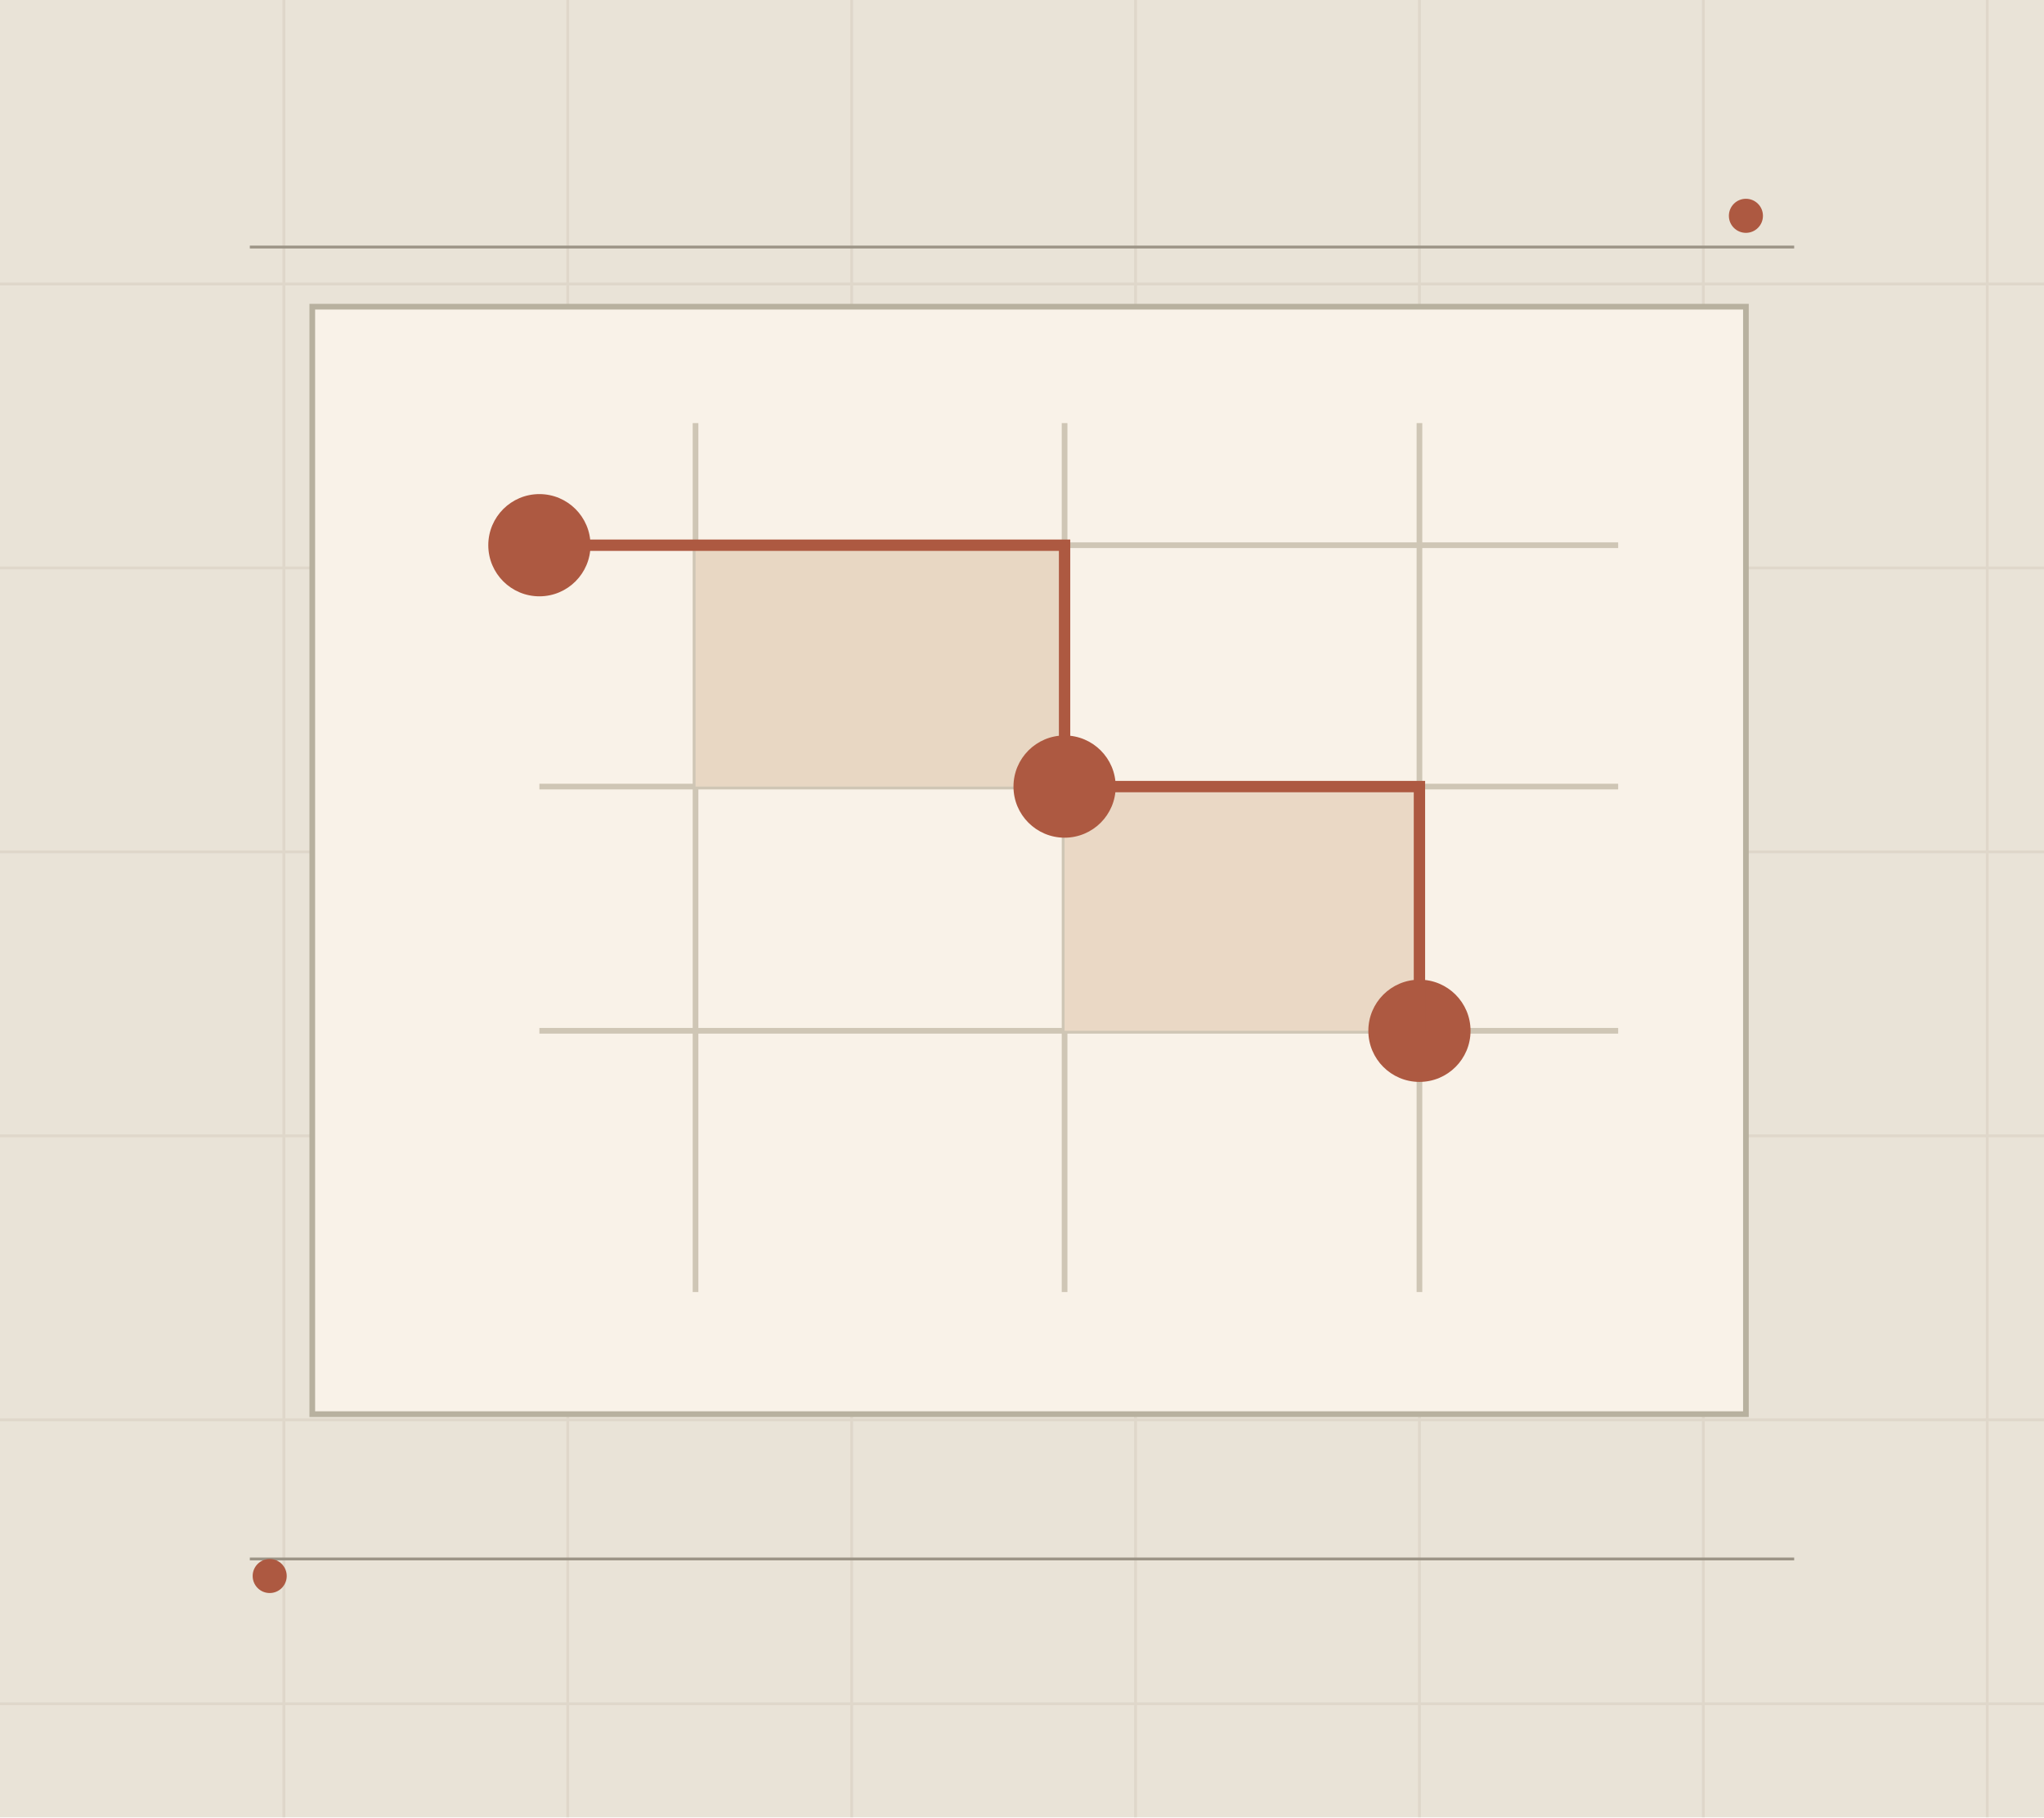
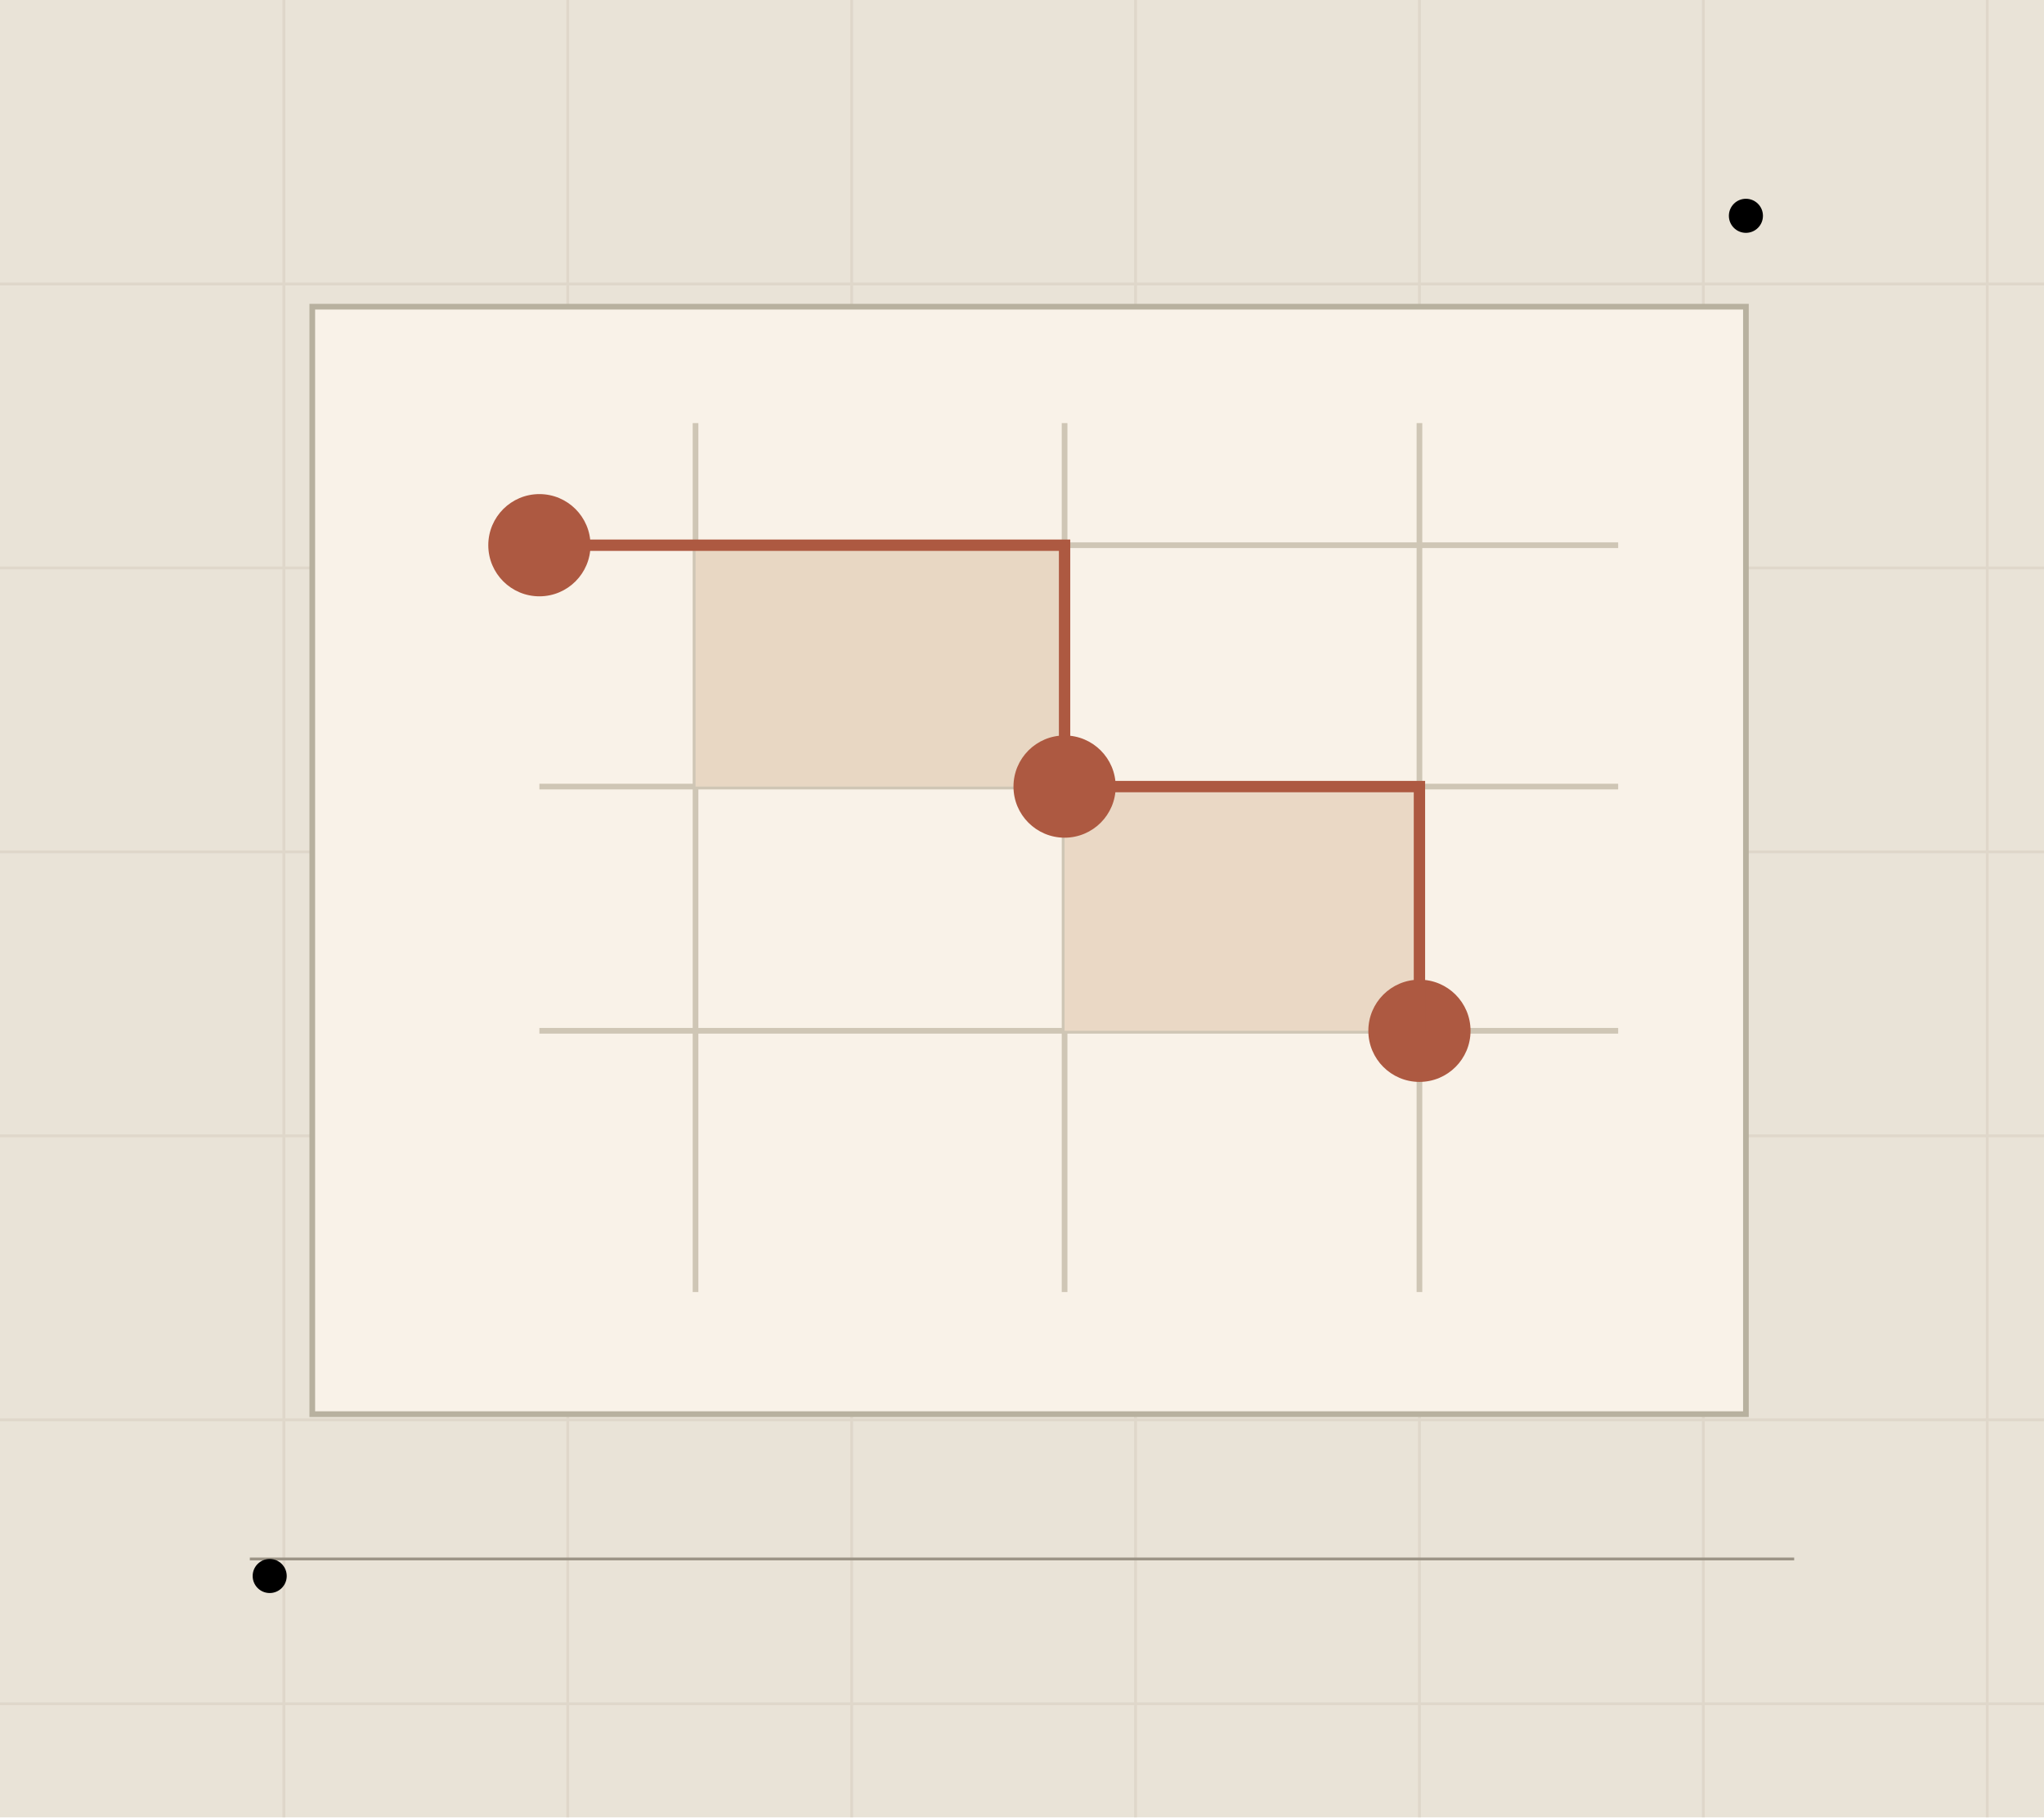
<svg xmlns="http://www.w3.org/2000/svg" viewBox="0 0 720 640" role="img" aria-labelledby="title">
  <rect width="720" height="640" fill="#e9e3d7" />
  <g stroke="#dbd3c5" stroke-width="1" opacity=".72">
    <path d="M0 100h720M0 200h720M0 300h720M0 400h720M0 500h720M0 600h720M100 0v640M200 0v640M300 0v640M400 0v640M500 0v640M600 0v640M700 0v640" />
  </g>
  <rect x="110" y="108" width="505" height="390" fill="#f9f2e8" stroke="#b8b19f" stroke-width="2" />
  <path d="M190 192h380M190 277h380M190 363h380M245 149v306M375 149v306M500 149v306" stroke="#cfc6b5" stroke-width="2" />
  <rect x="245" y="193" width="130" height="84" fill="#e8d7c3" />
  <rect x="375" y="278" width="125" height="85" fill="#ead8c5" />
  <circle cx="190" cy="192" r="18" fill="#ad5941" />
  <circle cx="375" cy="277" r="18" fill="#ad5941" />
  <circle cx="500" cy="363" r="18" fill="#ad5941" />
  <path d="M190 192h185v85h125v86" stroke="#ad5941" stroke-width="4" fill="none" />
  <path d="M88 549h544" stroke="#9c9486" />
-   <path d="M88 87h544" stroke="#9c9486" />
-   <circle cx="615" cy="76" r="6" fill="#ad5941" />
-   <circle cx="95" cy="555" r="6" fill="#ad5941" />
+   <path d="M88 87h544" stroke="{{SOFT}}" />
+   <circle cx="615" cy="76" r="6" fill="{{ACCENT2}}" />
+   <circle cx="95" cy="555" r="6" fill="{{ACCENT}}" />
</svg>
